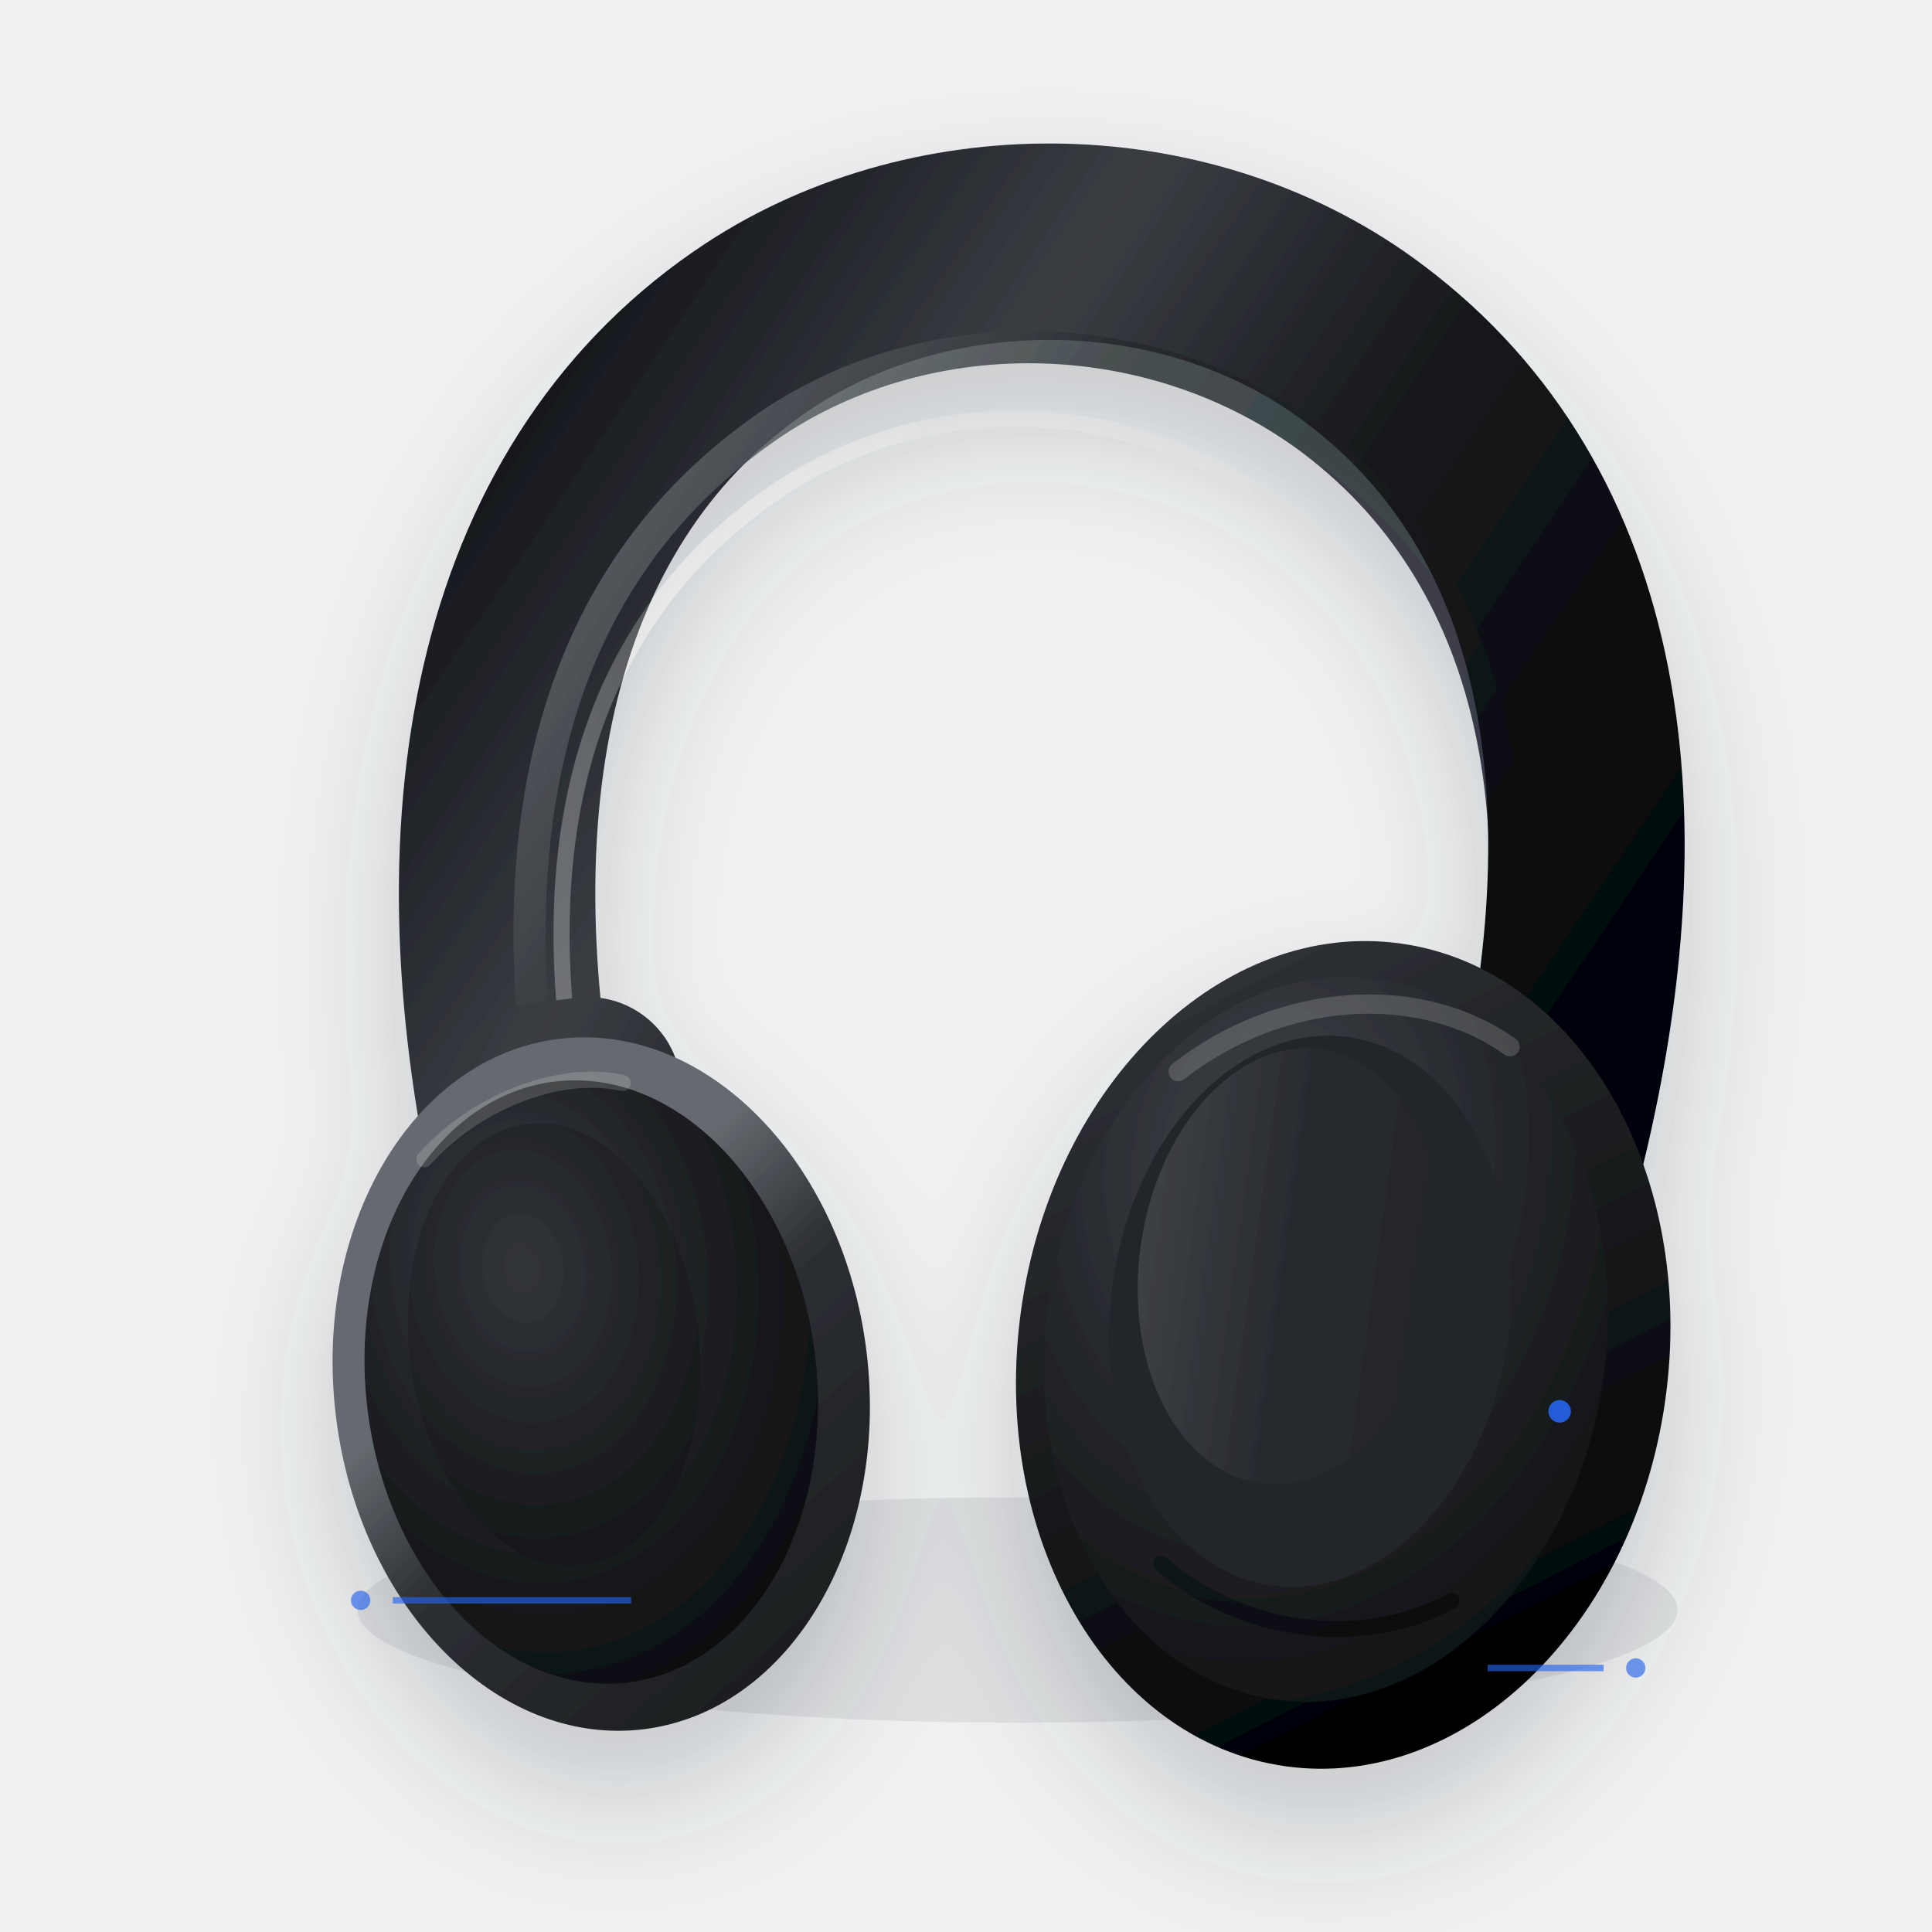
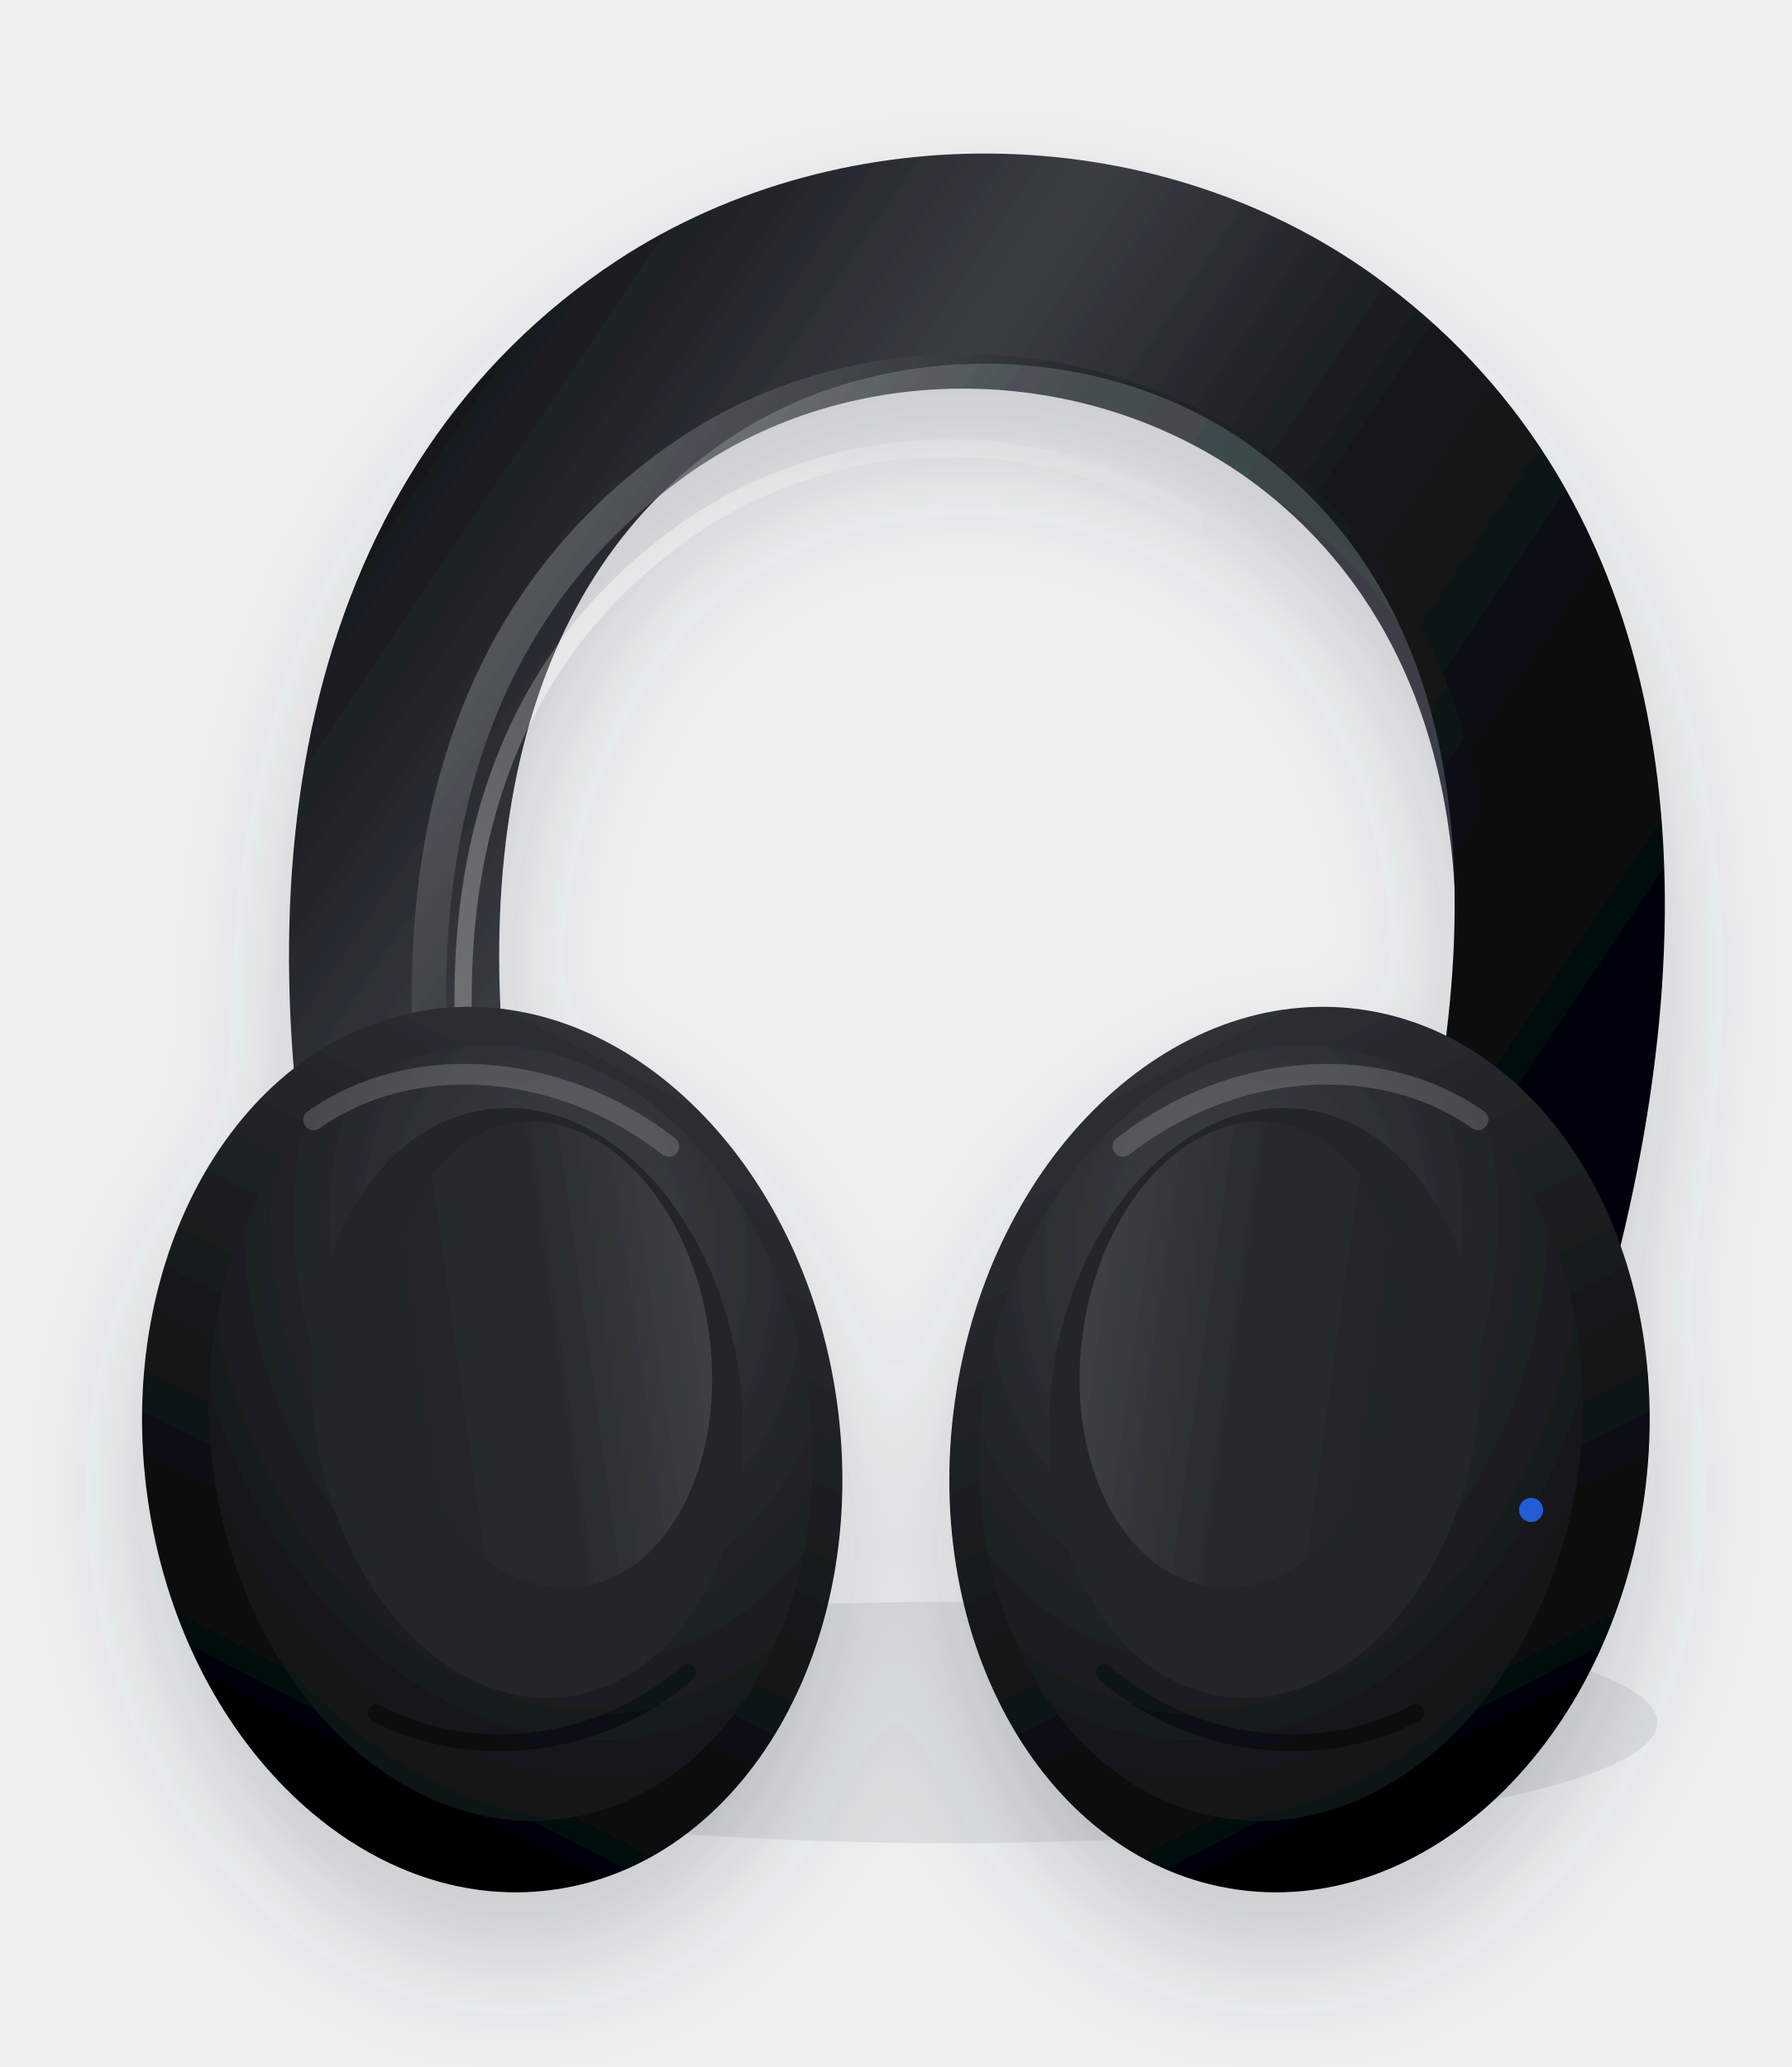
- <svg xmlns="http://www.w3.org/2000/svg" viewBox="0 0 600 600" role="img" aria-labelledby="title description">
+ <svg xmlns="http://www.w3.org/2000/svg" viewBox="40 0 520 600" role="img" aria-labelledby="title description">
  <defs>
    <linearGradient id="band" x1="145" y1="130" x2="465" y2="345" gradientUnits="userSpaceOnUse">
      <stop offset="0" stop-color="#111318" />
      <stop offset=".34" stop-color="#3a3e43" />
      <stop offset=".62" stop-color="#17191d" />
      <stop offset="1" stop-color="#050607" />
    </linearGradient>
    <linearGradient id="bandEdge" x1="175" y1="145" x2="450" y2="330" gradientUnits="userSpaceOnUse">
      <stop stop-color="#70757a" />
      <stop offset=".38" stop-color="#25282c" />
      <stop offset="1" stop-color="#090a0c" />
    </linearGradient>
    <radialGradient id="cupRear" cx=".38" cy=".3" r=".85">
      <stop stop-color="#3d4146" />
      <stop offset=".45" stop-color="#1e2125" />
      <stop offset="1" stop-color="#070809" />
    </radialGradient>
    <radialGradient id="cupFront" cx=".36" cy=".27" r=".9">
      <stop stop-color="#41454a" />
      <stop offset=".48" stop-color="#23262a" />
      <stop offset="1" stop-color="#090a0c" />
    </radialGradient>
    <linearGradient id="rim" x1="330" y1="280" x2="485" y2="500" gradientUnits="userSpaceOnUse">
      <stop stop-color="#666b70" />
      <stop offset=".18" stop-color="#2d3034" />
      <stop offset=".8" stop-color="#0d0f11" />
      <stop offset="1" stop-color="#030405" />
    </linearGradient>
    <linearGradient id="highlight" x1="0" x2="1">
      <stop stop-color="#fff" stop-opacity=".28" />
      <stop offset=".52" stop-color="#fff" stop-opacity=".03" />
      <stop offset="1" stop-color="#fff" stop-opacity="0" />
    </linearGradient>
    <filter id="shadow" x="-40%" y="-40%" width="180%" height="200%">
      <feGaussianBlur in="SourceAlpha" stdDeviation="18" />
      <feOffset dy="20" />
      <feColorMatrix values="0 0 0 0 0.035 0 0 0 0 0.055 0 0 0 0 0.09 0 0 0 .22 0" />
      <feBlend in="SourceGraphic" />
    </filter>
  </defs>
  <ellipse cx="316" cy="500" rx="205" ry="35" fill="#111827" opacity=".08" />
  <g filter="url(#shadow)">
    <path d="M165 368C139 251 160 151 236 101c55-36 134-35 188 6 69 52 84 145 54 258" fill="none" stroke="url(#band)" stroke-width="61" stroke-linecap="round" />
    <path d="M170 351c-17-100 5-175 69-219 50-34 120-32 169 5 59 45 71 123 50 211" fill="none" stroke="url(#bandEdge)" stroke-width="10" stroke-linecap="round" opacity=".78" />
    <path d="M176 319c-8-75 14-132 66-167 47-31 109-29 154 5" fill="none" stroke="url(#highlight)" stroke-width="5" stroke-linecap="round" />
-     <g transform="rotate(-7 182 375)">
-       <rect x="143" y="310" width="73" height="119" rx="29" fill="url(#band)" />
-       <rect x="157" y="376" width="51" height="104" rx="22" fill="#15181b" />
-       <path d="M171 380v79" stroke="#64696e" stroke-width="4" stroke-linecap="round" opacity=".65" />
-       <ellipse cx="180" cy="430" rx="83" ry="108" fill="url(#rim)" />
-       <ellipse cx="177" cy="429" rx="70" ry="94" fill="url(#cupRear)" />
-       <path d="M134 354c17-15 44-23 64-16" fill="none" stroke="#fff" stroke-opacity=".16" stroke-width="5" stroke-linecap="round" />
-       <ellipse cx="167" cy="416" rx="45" ry="69" fill="#0b0d0f" opacity=".23" />
+     <g transform="translate(600,0) scale(-1,1)">
+       <g transform="rotate(8 413 400)">
+         <rect x="384" y="294" width="70" height="123" rx="29" fill="url(#band)" />
+         <path d="M399 345v69M442 344v70" stroke="#676c71" stroke-width="4" stroke-linecap="round" opacity=".72" />
+         <path d="M391 367h59" stroke="#090a0c" stroke-width="13" stroke-linecap="round" />
+         <ellipse cx="420" cy="420" rx="101" ry="129" fill="url(#rim)" />
+         <ellipse cx="414" cy="416" rx="87" ry="113" fill="url(#cupFront)" />
+         <ellipse cx="408" cy="408" rx="62" ry="86" fill="#24272b" />
+         <ellipse cx="400" cy="395" rx="47" ry="68" fill="url(#highlight)" opacity=".42" />
+         <path d="M357 340c28-29 70-38 101-22" fill="none" stroke="#fff" stroke-opacity=".17" stroke-width="6" stroke-linecap="round" />
+         <path d="M373 492c27 18 65 18 91-1" fill="none" stroke="#000" stroke-opacity=".36" stroke-width="5" stroke-linecap="round" />
+       </g>
    </g>
    <g transform="rotate(8 413 400)">
      <rect x="384" y="294" width="70" height="123" rx="29" fill="url(#band)" />
      <path d="M399 345v69M442 344v70" stroke="#676c71" stroke-width="4" stroke-linecap="round" opacity=".72" />
      <path d="M391 367h59" stroke="#090a0c" stroke-width="13" stroke-linecap="round" />
      <ellipse cx="420" cy="420" rx="101" ry="129" fill="url(#rim)" />
      <ellipse cx="414" cy="416" rx="87" ry="113" fill="url(#cupFront)" />
      <ellipse cx="408" cy="408" rx="62" ry="86" fill="#24272b" />
      <ellipse cx="400" cy="395" rx="47" ry="68" fill="url(#highlight)" opacity=".42" />
      <path d="M357 340c28-29 70-38 101-22" fill="none" stroke="#fff" stroke-opacity=".17" stroke-width="6" stroke-linecap="round" />
      <path d="M373 492c27 18 65 18 91-1" fill="none" stroke="#000" stroke-opacity=".36" stroke-width="5" stroke-linecap="round" />
      <circle cx="489" cy="428" r="3.5" fill="#2563eb" opacity=".9" />
    </g>
  </g>
-   <g opacity=".64">
-     <path d="M122 497h74" stroke="#2563eb" stroke-width="2" />
-     <path d="M462 518h36" stroke="#2563eb" stroke-width="2" />
-     <circle cx="112" cy="497" r="3" fill="#2563eb" />
-     <circle cx="508" cy="518" r="3" fill="#2563eb" />
-   </g>
</svg>
